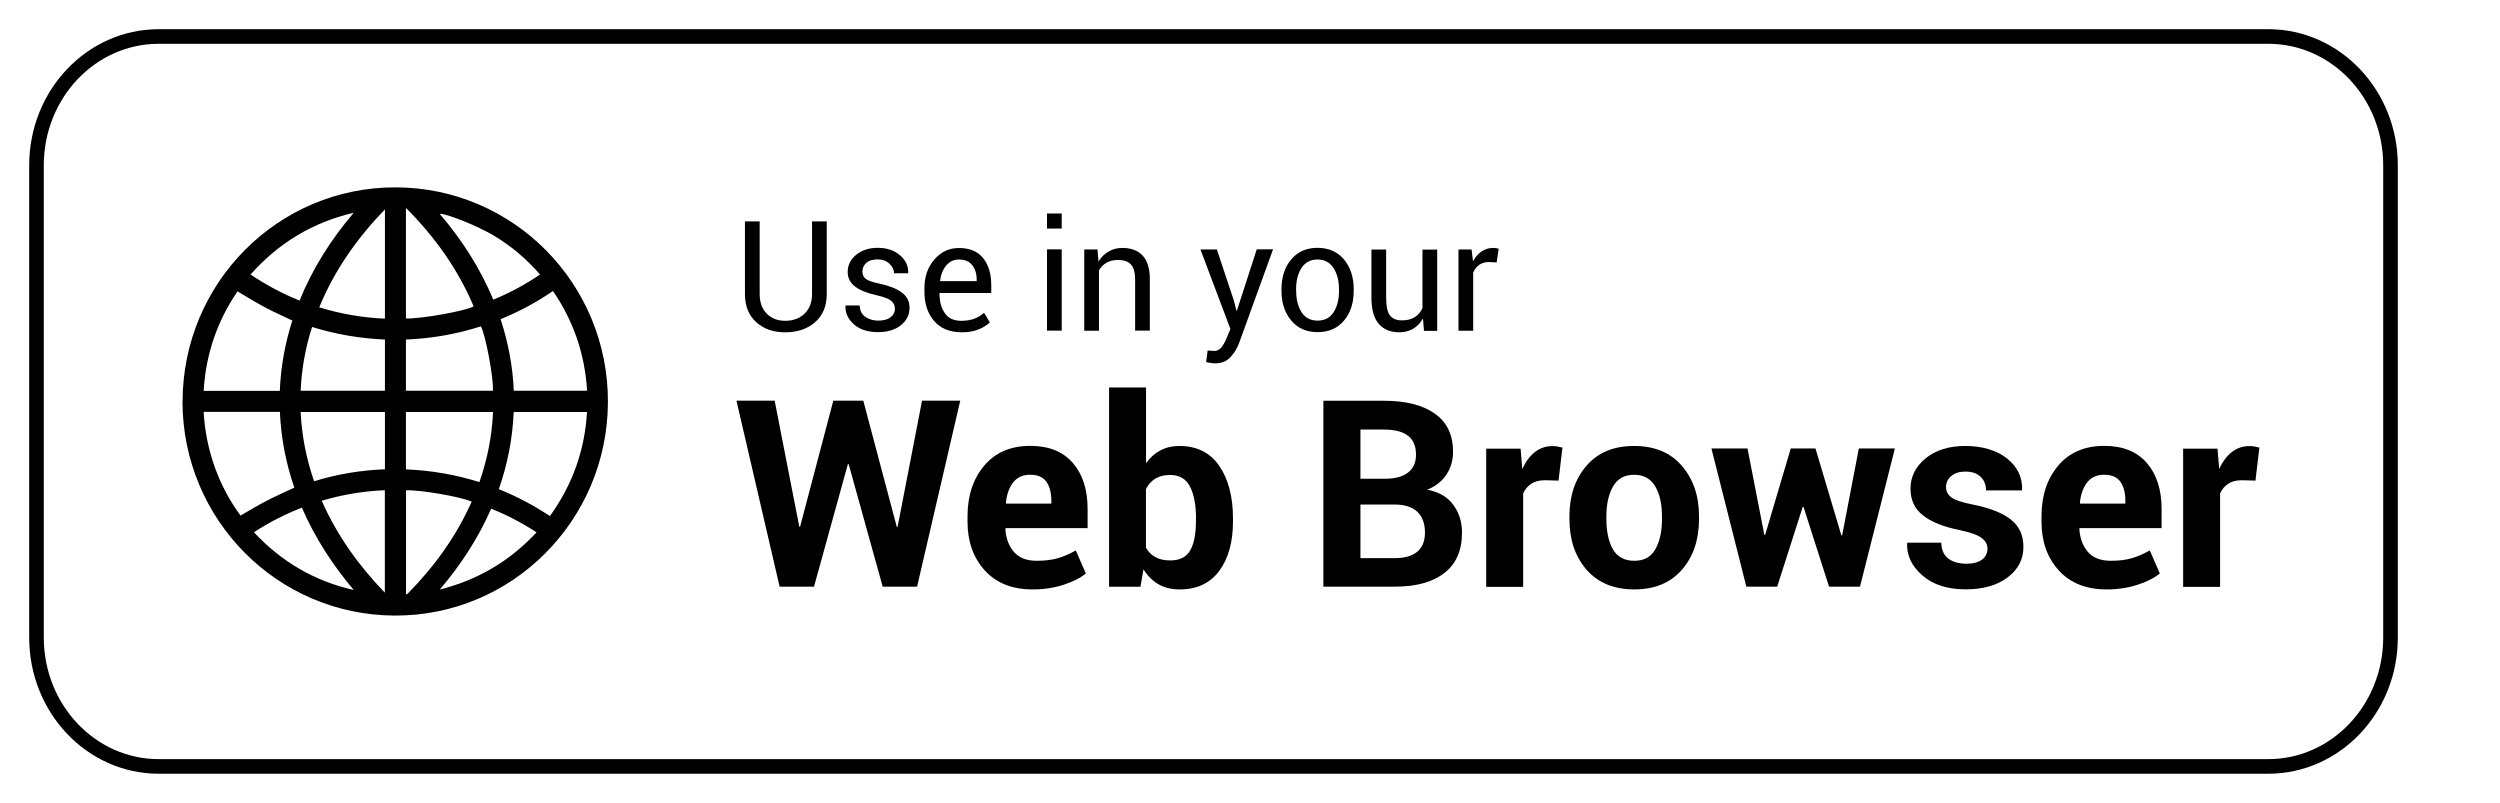
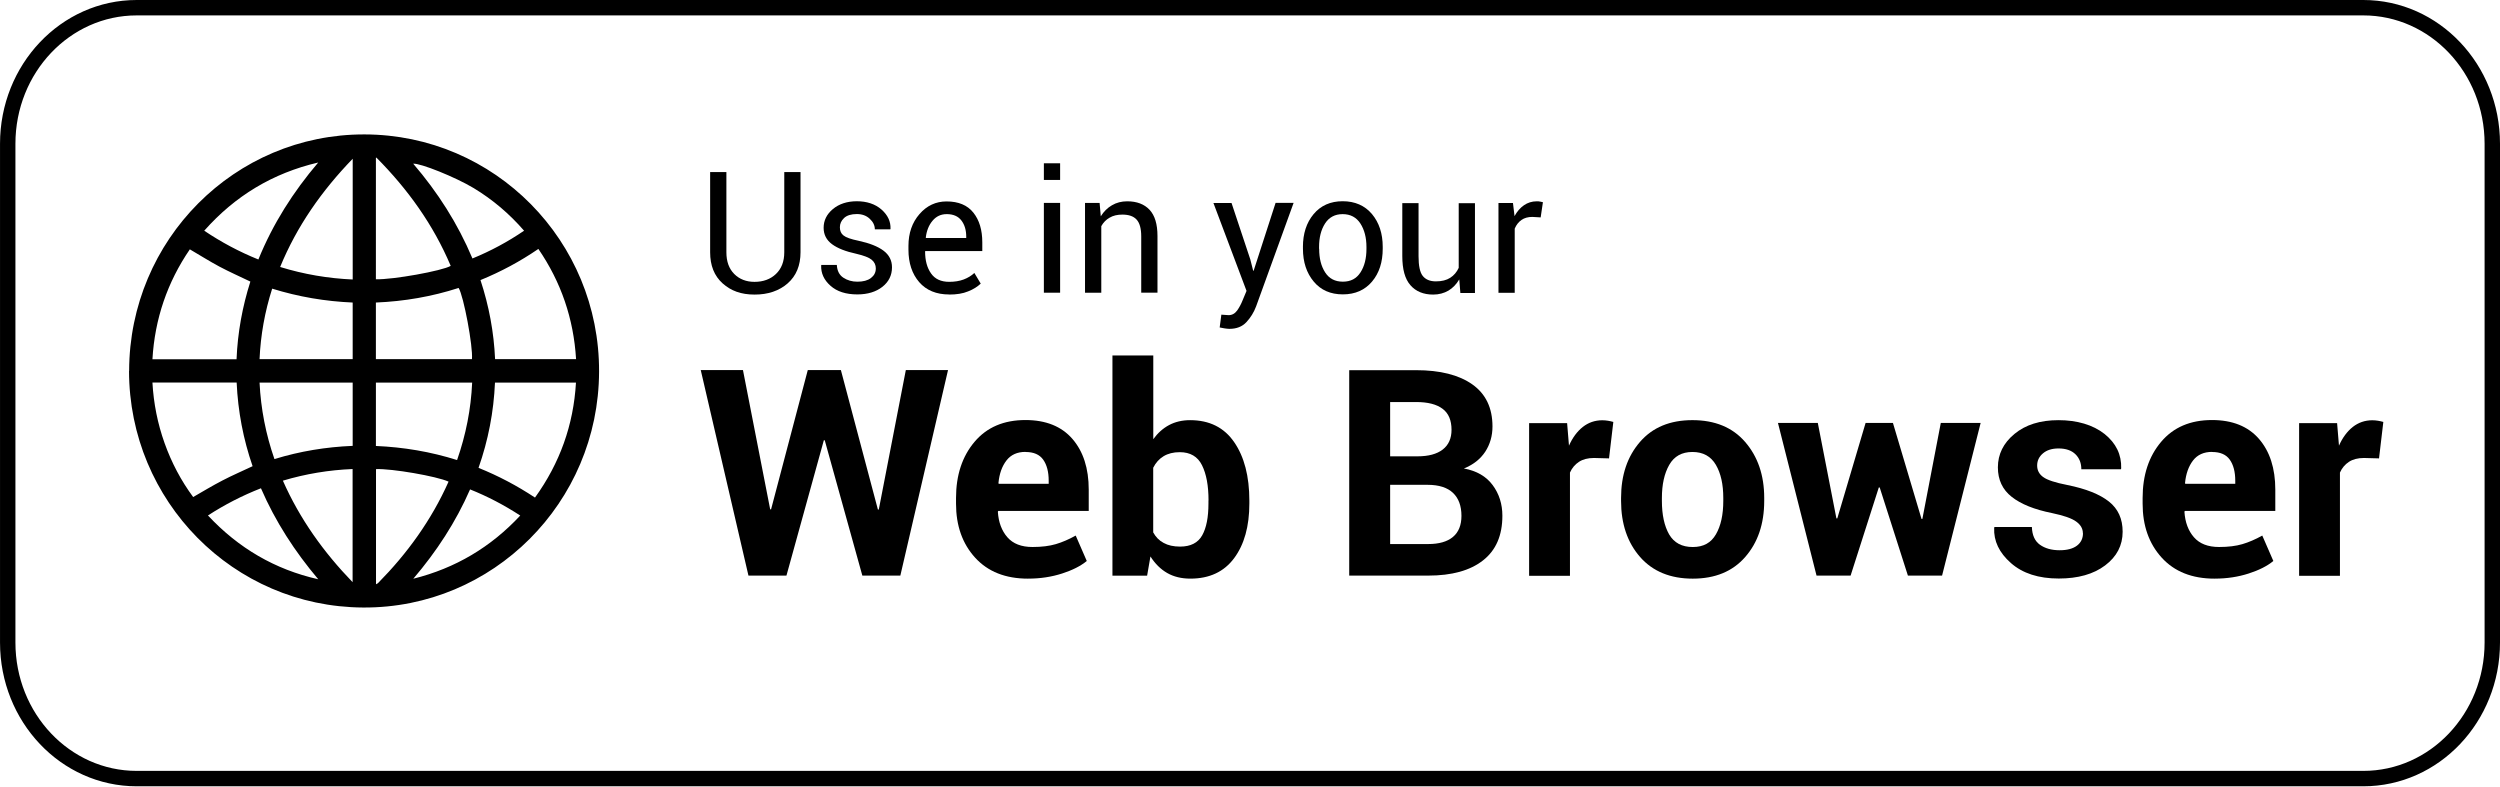
- <svg xmlns="http://www.w3.org/2000/svg" width="137" height="44" viewBox="0 0 137 44" fill="none">
-   <path d="M10.005 21.995C10.019 15.488 15.246 10.252 21.681 10.267C28.141 10.281 33.339 15.552 33.314 22.039C33.29 28.537 28.039 33.773 21.613 33.733C15.173 33.699 10.005 28.453 10 21.995H10.005ZM11.161 22.577C11.219 23.613 11.418 24.611 11.763 25.579C12.108 26.547 12.584 27.446 13.181 28.253C13.672 27.969 14.143 27.686 14.634 27.432C15.119 27.177 15.625 26.962 16.13 26.723C15.668 25.388 15.401 24 15.338 22.572H11.166L11.161 22.577ZM30.138 28.277C31.367 26.571 32.047 24.679 32.168 22.577H28.151C28.088 24.029 27.816 25.437 27.335 26.806C28.321 27.202 29.244 27.691 30.133 28.277H30.138ZM15.333 21.418C15.387 20.088 15.625 18.803 16.018 17.566C15.498 17.317 14.979 17.087 14.483 16.823C13.988 16.559 13.512 16.256 13.016 15.967C11.899 17.6 11.277 19.419 11.161 21.418H15.333ZM27.432 17.492C27.855 18.778 28.098 20.079 28.156 21.413H32.173C32.051 19.409 31.43 17.59 30.303 15.948C29.395 16.569 28.447 17.077 27.432 17.492ZM26.271 26.42C26.709 25.168 26.961 23.892 27.019 22.577H22.245V25.721C23.615 25.779 24.955 26.004 26.271 26.42ZM21.094 22.577H16.475C16.538 23.882 16.785 25.144 17.213 26.371C18.485 25.98 19.773 25.769 21.094 25.716V22.577ZM22.245 18.607V21.413H27.01C27.068 20.788 26.597 18.275 26.349 17.884C25.018 18.314 23.653 18.549 22.245 18.607ZM16.475 21.413H21.094V18.607C19.734 18.549 18.408 18.324 17.101 17.918C16.737 19.057 16.528 20.216 16.475 21.413ZM22.245 17.453C23.08 17.478 25.538 17.038 25.956 16.788C25.091 14.74 23.823 12.98 22.269 11.416L22.245 11.425V17.453ZM21.094 11.474C19.564 13.058 18.33 14.809 17.495 16.842C18.67 17.204 19.865 17.409 21.094 17.463V11.479V11.474ZM22.25 26.869V32.58C22.293 32.555 22.323 32.545 22.347 32.526C23.804 31.049 24.999 29.397 25.849 27.49C25.261 27.221 23.017 26.835 22.25 26.869ZM21.089 32.477V26.864C19.909 26.913 18.762 27.104 17.631 27.441C18.471 29.343 19.651 30.991 21.089 32.477ZM13.73 15.043C14.58 15.615 15.469 16.089 16.416 16.471C17.135 14.701 18.141 13.122 19.384 11.66C17.125 12.188 15.26 13.317 13.73 15.043ZM27.029 16.422C27.937 16.05 28.783 15.596 29.594 15.043C28.865 14.202 28.035 13.498 27.097 12.931C26.189 12.384 24.44 11.684 24.095 11.719C25.31 13.132 26.305 14.686 27.034 16.422H27.029ZM19.384 32.33C18.228 30.961 17.261 29.475 16.543 27.818C15.62 28.18 14.75 28.625 13.915 29.167C15.425 30.785 17.237 31.846 19.379 32.33H19.384ZM26.917 27.872C26.208 29.495 25.256 30.952 24.1 32.306C26.194 31.783 27.947 30.736 29.404 29.172C28.608 28.654 27.787 28.224 26.917 27.877V27.872Z" fill="black" />
-   <path d="M45.306 12.129V16.109C45.306 16.769 45.093 17.282 44.67 17.654C44.243 18.025 43.699 18.211 43.028 18.211C42.358 18.211 41.853 18.025 41.44 17.654C41.027 17.282 40.823 16.769 40.823 16.114V12.134H41.63V16.114C41.63 16.573 41.761 16.93 42.018 17.189C42.276 17.448 42.615 17.58 43.023 17.58C43.461 17.58 43.815 17.448 44.087 17.189C44.359 16.93 44.5 16.573 44.5 16.114V12.134H45.306V12.129Z" fill="black" />
-   <path d="M49.041 16.92C49.041 16.744 48.973 16.597 48.837 16.485C48.701 16.372 48.449 16.275 48.07 16.187C47.55 16.074 47.147 15.918 46.87 15.713C46.593 15.507 46.453 15.238 46.453 14.896C46.453 14.534 46.608 14.221 46.914 13.967C47.22 13.713 47.618 13.581 48.104 13.581C48.59 13.581 49.012 13.718 49.323 13.992C49.634 14.265 49.785 14.583 49.77 14.95L49.76 14.974H48.993C48.993 14.784 48.91 14.608 48.74 14.451C48.575 14.295 48.361 14.216 48.104 14.216C47.822 14.216 47.608 14.28 47.468 14.412C47.327 14.544 47.259 14.696 47.259 14.872C47.259 15.048 47.317 15.184 47.438 15.277C47.56 15.375 47.808 15.463 48.187 15.541C48.73 15.659 49.139 15.82 49.42 16.03C49.702 16.241 49.843 16.519 49.843 16.857C49.843 17.253 49.682 17.575 49.367 17.825C49.051 18.074 48.633 18.201 48.123 18.201C47.56 18.201 47.113 18.059 46.792 17.771C46.467 17.482 46.316 17.145 46.331 16.764L46.341 16.739H47.108C47.123 17.028 47.23 17.238 47.429 17.37C47.628 17.502 47.861 17.57 48.128 17.57C48.415 17.57 48.638 17.512 48.798 17.389C48.959 17.267 49.041 17.111 49.041 16.92Z" fill="black" />
-   <path d="M52.679 18.206C52.042 18.206 51.547 18.001 51.193 17.595C50.838 17.184 50.658 16.647 50.658 15.982V15.801C50.658 15.16 50.843 14.632 51.207 14.217C51.571 13.796 52.023 13.591 52.548 13.591C53.14 13.591 53.582 13.777 53.879 14.148C54.175 14.52 54.321 15.009 54.321 15.625V16.055H51.494L51.484 16.075C51.484 16.52 51.581 16.886 51.78 17.165C51.974 17.444 52.276 17.58 52.679 17.58C52.951 17.58 53.189 17.541 53.398 17.463C53.602 17.385 53.781 17.277 53.927 17.14L54.243 17.668C54.083 17.82 53.879 17.952 53.616 18.055C53.359 18.162 53.043 18.211 52.679 18.211V18.206ZM52.553 14.222C52.271 14.222 52.038 14.329 51.853 14.549C51.669 14.769 51.557 15.048 51.518 15.385L51.528 15.405H53.524V15.341C53.524 15.019 53.446 14.75 53.286 14.54C53.126 14.329 52.883 14.222 52.553 14.222Z" fill="black" />
-   <path d="M58.182 12.525H57.376V11.699H58.182V12.525ZM58.182 18.118H57.376V13.664H58.182V18.118Z" fill="black" />
-   <path d="M60.141 13.669L60.199 14.329C60.345 14.095 60.529 13.909 60.753 13.782C60.976 13.65 61.229 13.586 61.51 13.586C61.986 13.586 62.356 13.728 62.618 14.007C62.88 14.285 63.011 14.72 63.011 15.307V18.118H62.205V15.327C62.205 14.936 62.127 14.657 61.972 14.491C61.816 14.325 61.583 14.246 61.268 14.246C61.02 14.246 60.811 14.295 60.636 14.398C60.461 14.496 60.325 14.637 60.223 14.818V18.123H59.417V13.669H60.136H60.141Z" fill="black" />
-   <path d="M67.616 16.47L67.757 17.028H67.781L68.869 13.664H69.763L67.903 18.797C67.791 19.096 67.631 19.355 67.422 19.58C67.213 19.805 66.931 19.912 66.577 19.912C66.514 19.912 66.426 19.902 66.329 19.888C66.227 19.873 66.149 19.858 66.096 19.844L66.179 19.208C66.179 19.208 66.213 19.208 66.324 19.218C66.436 19.228 66.509 19.233 66.538 19.233C66.708 19.233 66.849 19.154 66.961 19.003C67.067 18.851 67.16 18.68 67.233 18.494L67.427 18.03L65.785 13.669H66.684L67.616 16.47Z" fill="black" />
-   <path d="M70.225 15.849C70.225 15.189 70.4 14.647 70.754 14.221C71.109 13.796 71.59 13.581 72.197 13.581C72.804 13.581 73.294 13.796 73.649 14.216C74.004 14.642 74.183 15.184 74.183 15.845V15.937C74.183 16.602 74.008 17.145 73.654 17.565C73.299 17.986 72.818 18.201 72.206 18.201C71.594 18.201 71.114 17.991 70.759 17.565C70.404 17.14 70.225 16.597 70.225 15.937V15.845V15.849ZM71.031 15.942C71.031 16.416 71.128 16.803 71.327 17.111C71.526 17.419 71.818 17.57 72.206 17.57C72.595 17.57 72.882 17.419 73.081 17.111C73.28 16.803 73.377 16.416 73.377 15.942V15.849C73.377 15.385 73.275 14.994 73.076 14.686C72.877 14.378 72.58 14.221 72.197 14.221C71.813 14.221 71.522 14.378 71.322 14.686C71.123 14.994 71.026 15.385 71.026 15.849V15.942H71.031Z" fill="black" />
-   <path d="M77.976 17.463C77.835 17.703 77.661 17.883 77.442 18.015C77.223 18.142 76.971 18.211 76.684 18.211C76.203 18.211 75.825 18.055 75.557 17.747C75.285 17.439 75.154 16.954 75.154 16.299V13.674H75.961V16.309C75.961 16.783 76.029 17.111 76.169 17.287C76.31 17.463 76.524 17.556 76.82 17.556C77.117 17.556 77.345 17.497 77.529 17.38C77.714 17.262 77.855 17.096 77.952 16.886V13.679H78.758V18.133H78.035L77.981 17.473L77.976 17.463Z" fill="black" />
-   <path d="M82.017 14.383L81.604 14.359C81.391 14.359 81.211 14.408 81.065 14.51C80.919 14.613 80.808 14.755 80.73 14.941V18.123H79.924V13.669H80.643L80.72 14.32C80.847 14.09 81.002 13.909 81.187 13.782C81.371 13.655 81.58 13.586 81.823 13.586C81.881 13.586 81.939 13.586 81.993 13.601C82.046 13.611 82.09 13.62 82.129 13.63L82.017 14.383Z" fill="black" />
-   <path d="M49.144 28.874H49.188L50.528 21.956H52.622L50.256 32.149H48.372L46.507 25.437H46.463L44.607 32.149H42.723L40.357 21.956H42.451L43.801 28.864H43.845L45.666 21.956H47.308L49.144 28.874Z" fill="black" />
-   <path d="M56.594 32.301C55.472 32.301 54.598 31.954 53.967 31.259C53.335 30.565 53.02 29.675 53.02 28.58V28.302C53.02 27.167 53.325 26.238 53.938 25.515C54.55 24.791 55.39 24.434 56.463 24.434C57.474 24.434 58.251 24.747 58.79 25.368C59.329 25.989 59.601 26.83 59.601 27.886V28.942H55.113L55.093 28.986C55.127 29.504 55.283 29.925 55.565 30.247C55.846 30.57 56.259 30.731 56.813 30.731C57.27 30.731 57.653 30.683 57.969 30.59C58.285 30.497 58.615 30.355 58.955 30.164L59.504 31.426C59.203 31.675 58.795 31.88 58.28 32.047C57.765 32.213 57.206 32.301 56.594 32.301ZM56.463 26.014C56.055 26.014 55.739 26.155 55.521 26.439C55.302 26.723 55.166 27.094 55.123 27.563L55.137 27.598H57.614V27.446C57.614 27.001 57.522 26.654 57.342 26.4C57.163 26.146 56.871 26.018 56.468 26.018L56.463 26.014Z" fill="black" />
-   <path d="M67.568 28.575C67.568 29.705 67.315 30.609 66.815 31.284C66.314 31.959 65.591 32.301 64.644 32.301C64.202 32.301 63.818 32.208 63.492 32.022C63.167 31.836 62.89 31.562 62.662 31.201L62.497 32.154H60.777V21.232H62.803V25.383C63.021 25.08 63.284 24.845 63.585 24.684C63.886 24.523 64.236 24.439 64.629 24.439C65.586 24.439 66.314 24.801 66.815 25.53C67.315 26.253 67.568 27.221 67.568 28.434V28.58V28.575ZM65.542 28.429C65.542 27.691 65.435 27.109 65.217 26.674C65.003 26.243 64.634 26.028 64.114 26.028C63.798 26.028 63.531 26.097 63.313 26.229C63.094 26.361 62.924 26.551 62.798 26.801V30.008C62.924 30.238 63.094 30.414 63.318 30.531C63.536 30.653 63.808 30.712 64.129 30.712C64.653 30.712 65.018 30.526 65.227 30.154C65.435 29.783 65.537 29.26 65.537 28.575V28.429H65.542Z" fill="black" />
-   <path d="M72.522 32.154V21.961H75.839C77.029 21.961 77.962 22.195 78.627 22.665C79.292 23.134 79.627 23.828 79.627 24.752C79.627 25.222 79.506 25.637 79.268 26.004C79.025 26.371 78.675 26.649 78.209 26.835C78.841 26.952 79.317 27.226 79.637 27.661C79.958 28.096 80.118 28.6 80.118 29.182C80.118 30.16 79.797 30.898 79.156 31.396C78.515 31.9 77.612 32.149 76.436 32.149H72.522V32.154ZM74.552 26.234H75.907C76.451 26.234 76.869 26.121 77.16 25.896C77.451 25.672 77.597 25.344 77.597 24.919C77.597 24.449 77.451 24.097 77.155 23.877C76.859 23.652 76.422 23.54 75.839 23.54H74.552V26.234ZM74.552 27.647V30.585H76.436C76.975 30.585 77.383 30.468 77.665 30.233C77.947 29.998 78.088 29.646 78.088 29.187C78.088 28.693 77.947 28.311 77.67 28.047C77.393 27.784 76.971 27.647 76.412 27.647H74.547H74.552Z" fill="black" />
-   <path d="M85.403 26.337L84.66 26.317C84.359 26.317 84.111 26.381 83.917 26.508C83.722 26.635 83.572 26.811 83.47 27.041V32.159H81.444V24.586H83.329L83.421 25.706C83.596 25.31 83.824 25.002 84.106 24.777C84.388 24.557 84.708 24.445 85.078 24.445C85.18 24.445 85.272 24.454 85.359 24.469C85.447 24.484 85.534 24.503 85.621 24.528L85.408 26.341L85.403 26.337Z" fill="black" />
-   <path d="M86.005 28.297C86.005 27.167 86.316 26.243 86.942 25.52C87.569 24.796 88.433 24.439 89.546 24.439C90.658 24.439 91.532 24.796 92.159 25.52C92.785 26.243 93.106 27.167 93.106 28.297V28.443C93.106 29.582 92.79 30.511 92.164 31.225C91.537 31.944 90.668 32.3 89.56 32.3C88.453 32.3 87.579 31.944 86.947 31.225C86.321 30.506 86.005 29.582 86.005 28.443V28.297ZM88.03 28.443C88.03 29.133 88.152 29.69 88.39 30.105C88.633 30.521 89.021 30.731 89.56 30.731C90.1 30.731 90.469 30.521 90.712 30.101C90.954 29.68 91.076 29.128 91.076 28.443V28.297C91.076 27.627 90.954 27.074 90.707 26.654C90.459 26.233 90.075 26.018 89.546 26.018C89.016 26.018 88.638 26.233 88.395 26.659C88.152 27.084 88.03 27.632 88.03 28.301V28.448V28.443Z" fill="black" />
-   <path d="M100.907 29.338H100.95L101.864 24.576H103.84L101.927 32.149H100.232L98.833 27.779H98.789L97.39 32.149H95.7L93.786 24.576H95.763L96.686 29.314H96.73L98.133 24.576H99.488L100.907 29.338Z" fill="black" />
-   <path d="M108.911 30.052C108.911 29.827 108.805 29.636 108.586 29.475C108.372 29.313 107.969 29.172 107.386 29.049C106.507 28.873 105.837 28.605 105.38 28.243C104.924 27.886 104.695 27.397 104.695 26.781C104.695 26.131 104.967 25.578 105.516 25.124C106.065 24.669 106.789 24.439 107.702 24.439C108.615 24.439 109.412 24.669 109.985 25.124C110.558 25.583 110.83 26.15 110.811 26.83L110.796 26.874H108.834C108.834 26.571 108.737 26.321 108.542 26.131C108.348 25.94 108.066 25.842 107.702 25.842C107.377 25.842 107.119 25.925 106.93 26.087C106.74 26.248 106.643 26.448 106.643 26.688C106.643 26.928 106.74 27.113 106.939 27.26C107.139 27.407 107.537 27.539 108.139 27.656C109.062 27.842 109.747 28.116 110.203 28.477C110.66 28.839 110.883 29.338 110.883 29.973C110.883 30.653 110.592 31.21 110.014 31.645C109.436 32.081 108.669 32.296 107.717 32.296C106.716 32.296 105.924 32.041 105.341 31.528C104.759 31.015 104.482 30.433 104.511 29.783L104.525 29.739H106.381C106.395 30.145 106.527 30.438 106.779 30.619C107.032 30.8 107.357 30.892 107.76 30.892C108.134 30.892 108.421 30.814 108.62 30.663C108.819 30.511 108.916 30.306 108.916 30.042L108.911 30.052Z" fill="black" />
-   <path d="M115.449 32.301C114.327 32.301 113.453 31.954 112.821 31.259C112.19 30.565 111.874 29.675 111.874 28.58V28.302C111.874 27.167 112.18 26.238 112.792 25.515C113.404 24.791 114.244 24.434 115.318 24.434C116.328 24.434 117.105 24.747 117.644 25.368C118.183 25.989 118.455 26.83 118.455 27.886V28.942H113.967L113.948 28.986C113.982 29.504 114.137 29.925 114.419 30.247C114.701 30.57 115.114 30.731 115.667 30.731C116.124 30.731 116.508 30.683 116.823 30.59C117.139 30.497 117.469 30.355 117.809 30.164L118.358 31.426C118.057 31.675 117.649 31.88 117.134 32.047C116.619 32.213 116.061 32.301 115.449 32.301ZM115.318 26.014C114.91 26.014 114.594 26.155 114.375 26.439C114.157 26.723 114.021 27.094 113.977 27.563L113.992 27.598H116.469V27.446C116.469 27.001 116.377 26.654 116.197 26.4C116.017 26.146 115.726 26.018 115.323 26.018L115.318 26.014Z" fill="black" />
-   <path d="M123.594 26.337L122.851 26.317C122.55 26.317 122.302 26.381 122.108 26.508C121.914 26.635 121.763 26.811 121.661 27.041V32.159H119.636V24.586H121.52L121.613 25.706C121.787 25.31 122.016 25.002 122.297 24.777C122.579 24.557 122.9 24.445 123.269 24.445C123.371 24.445 123.463 24.454 123.551 24.469C123.638 24.484 123.725 24.503 123.813 24.528L123.599 26.341L123.594 26.337Z" fill="black" />
-   <path d="M124.303 2H8.697C4.998 2 2 5.161 2 9.06V34.94C2 38.839 4.998 42 8.697 42H124.303C128.002 42 131 38.839 131 34.94V9.06C131 5.161 128.002 2 124.303 2Z" stroke="black" stroke-width="0.8" stroke-miterlimit="10" />
+ <svg xmlns="http://www.w3.org/2000/svg" width="124" height="39" viewBox="0 0 124 39" fill="none" version="1.1" id="svg2944">
+   <defs id="defs2948" />
+   <path d="M 6.405,18.395 C 6.419,11.888 11.646,6.652 18.081,6.667 24.541,6.681 29.739,11.952 29.714,18.439 29.69,24.936 24.439,30.172 18.013,30.133 11.573,30.099 6.405,24.853 6.4,18.395 Z m 1.156,0.582 c 0.058,1.036 0.257,2.034 0.602,3.002 0.345,0.968 0.821,1.867 1.418,2.674 0.491,-0.283 0.962,-0.567 1.452,-0.821 0.486,-0.254 0.991,-0.469 1.496,-0.709 C 12.068,21.788 11.801,20.4 11.738,18.972 H 7.566 Z M 26.538,24.677 c 1.229,-1.706 1.909,-3.598 2.03,-5.7 h -4.017 c -0.063,1.452 -0.335,2.86 -0.816,4.229 0.986,0.396 1.909,0.885 2.798,1.472 z M 11.733,17.818 C 11.787,16.488 12.025,15.203 12.418,13.966 11.898,13.716 11.379,13.487 10.883,13.223 10.388,12.959 9.912,12.656 9.416,12.367 8.299,14 7.677,15.819 7.561,17.818 Z m 12.099,-3.926 c 0.423,1.286 0.665,2.586 0.724,3.921 h 4.017 c -0.121,-2.005 -0.743,-3.823 -1.87,-5.466 -0.908,0.621 -1.855,1.129 -2.871,1.545 z m -1.161,8.927 c 0.437,-1.252 0.69,-2.528 0.748,-3.843 h -4.774 v 3.144 c 1.37,0.059 2.71,0.283 4.027,0.699 z m -5.178,-3.843 h -4.619 c 0.063,1.305 0.311,2.567 0.738,3.794 1.272,-0.391 2.56,-0.601 3.881,-0.655 z m 1.151,-3.97 v 2.806 h 4.765 c 0.058,-0.626 -0.413,-3.139 -0.661,-3.53 -1.331,0.43 -2.696,0.665 -4.104,0.724 z m -5.77,2.806 h 4.619 v -2.806 c -1.36,-0.059 -2.686,-0.283 -3.993,-0.689 -0.364,1.139 -0.573,2.298 -0.626,3.496 z m 5.77,-3.96 c 0.835,0.024 3.293,-0.416 3.711,-0.665 C 21.491,11.14 20.223,9.38 18.669,7.816 l -0.024,0.01 z M 17.494,7.874 c -1.53,1.584 -2.764,3.334 -3.599,5.368 1.175,0.362 2.37,0.567 3.599,0.621 V 7.879 Z M 18.65,23.269 v 5.71 c 0.044,-0.025 0.073,-0.034 0.097,-0.054 1.457,-1.476 2.652,-3.129 3.502,-5.036 -0.588,-0.269 -2.832,-0.655 -3.599,-0.621 z m -1.161,5.607 v -5.612 c -1.18,0.049 -2.327,0.239 -3.458,0.577 0.84,1.902 2.021,3.549 3.458,5.035 z M 10.13,11.443 c 0.85,0.572 1.739,1.046 2.686,1.428 0.719,-1.77 1.724,-3.349 2.968,-4.811 -2.259,0.528 -4.124,1.657 -5.654,3.383 z m 13.299,1.379 c 0.908,-0.372 1.754,-0.826 2.565,-1.379 -0.729,-0.841 -1.559,-1.545 -2.497,-2.112 -0.908,-0.547 -2.657,-1.247 -3.002,-1.212 1.214,1.413 2.21,2.967 2.939,4.703 z M 15.784,28.73 c -1.156,-1.369 -2.123,-2.855 -2.841,-4.512 -0.923,0.362 -1.792,0.807 -2.628,1.349 1.51,1.618 3.322,2.679 5.464,3.163 z m 7.533,-4.459 c -0.709,1.623 -1.661,3.08 -2.817,4.434 2.093,-0.523 3.847,-1.569 5.304,-3.134 -0.797,-0.518 -1.617,-0.948 -2.487,-1.296 z" fill="#000000" id="path2902" />
+   <path d="M 39.706,8.529 V 12.509 c 0,0.66 -0.214,1.173 -0.636,1.545 -0.427,0.371 -0.971,0.557 -1.642,0.557 -0.67,0 -1.175,-0.186 -1.588,-0.557 -0.413,-0.372 -0.617,-0.885 -0.617,-1.54 V 8.534 h 0.806 V 12.514 c 0,0.46 0.131,0.816 0.389,1.075 0.257,0.259 0.597,0.391 1.005,0.391 0.437,0 0.792,-0.132 1.064,-0.391 0.272,-0.259 0.413,-0.616 0.413,-1.075 V 8.534 h 0.806 z" fill="#000000" id="path2904" />
+   <path d="m 43.441,13.32 c 0,-0.176 -0.068,-0.323 -0.204,-0.435 -0.136,-0.113 -0.389,-0.21 -0.767,-0.298 -0.52,-0.113 -0.923,-0.269 -1.2,-0.474 -0.277,-0.205 -0.418,-0.474 -0.418,-0.816 0,-0.362 0.155,-0.675 0.461,-0.929 0.306,-0.254 0.704,-0.386 1.19,-0.386 0.486,0 0.908,0.137 1.219,0.411 0.311,0.274 0.462,0.592 0.447,0.958 l -0.01,0.024 h -0.767 c 0,-0.191 -0.083,-0.367 -0.253,-0.523 -0.165,-0.156 -0.379,-0.235 -0.636,-0.235 -0.282,0 -0.495,0.064 -0.636,0.196 -0.141,0.132 -0.209,0.284 -0.209,0.46 0,0.176 0.058,0.313 0.18,0.406 0.121,0.098 0.369,0.186 0.748,0.264 0.544,0.117 0.952,0.279 1.234,0.489 0.282,0.21 0.423,0.489 0.423,0.826 0,0.396 -0.16,0.719 -0.476,0.968 -0.316,0.249 -0.734,0.377 -1.244,0.377 -0.563,0 -1.01,-0.142 -1.331,-0.43 -0.326,-0.288 -0.476,-0.626 -0.462,-1.007 l 0.01,-0.025 h 0.767 c 0.015,0.288 0.121,0.499 0.321,0.631 0.199,0.132 0.432,0.2 0.699,0.2 0.287,0 0.51,-0.059 0.67,-0.181 0.16,-0.122 0.243,-0.279 0.243,-0.469 z" fill="#000000" id="path2906" />
+   <path d="m 47.079,14.606 c -0.636,0 -1.132,-0.205 -1.486,-0.611 -0.355,-0.411 -0.534,-0.949 -0.534,-1.613 v -0.181 c 0,-0.64 0.185,-1.168 0.549,-1.584 0.364,-0.42 0.816,-0.626 1.341,-0.626 0.593,0 1.035,0.186 1.331,0.557 0.296,0.372 0.442,0.86 0.442,1.476 v 0.43 h -2.827 l -0.01,0.019 c 0,0.445 0.097,0.812 0.296,1.09 0.194,0.279 0.495,0.416 0.899,0.416 0.272,0 0.51,-0.039 0.719,-0.117 0.204,-0.078 0.384,-0.186 0.529,-0.323 l 0.316,0.528 c -0.16,0.152 -0.364,0.284 -0.627,0.386 -0.257,0.108 -0.573,0.157 -0.937,0.157 z m -0.126,-3.985 c -0.282,0 -0.515,0.108 -0.699,0.328 -0.185,0.22 -0.296,0.499 -0.335,0.836 l 0.01,0.019 h 1.996 v -0.064 c 0,-0.323 -0.078,-0.592 -0.238,-0.802 -0.16,-0.21 -0.403,-0.318 -0.733,-0.318 z" fill="#000000" id="path2908" />
+   <path d="M 52.582,8.925 H 51.776 v -0.826 h 0.806 z m 0,5.593 H 51.776 v -4.454 h 0.806 z" fill="#000000" id="path2910" />
+   <path d="m 54.541,10.069 0.058,0.66 c 0.146,-0.235 0.33,-0.42 0.554,-0.548 0.223,-0.132 0.476,-0.196 0.758,-0.196 0.476,0 0.845,0.142 1.107,0.42 0.262,0.279 0.393,0.714 0.393,1.3 v 2.811 H 56.605 v -2.792 c 0,-0.391 -0.078,-0.67 -0.233,-0.836 -0.155,-0.166 -0.389,-0.244 -0.704,-0.244 -0.248,0 -0.457,0.049 -0.631,0.152 -0.175,0.098 -0.311,0.24 -0.413,0.42 v 3.305 H 53.817 v -4.454 h 0.719 z" fill="#000000" id="path2912" />
+   <path d="m 62.016,12.87 0.141,0.557 h 0.024 l 1.088,-3.364 h 0.894 l -1.86,5.133 c -0.112,0.298 -0.272,0.557 -0.481,0.782 -0.209,0.225 -0.491,0.333 -0.845,0.333 -0.063,0 -0.151,-0.01 -0.248,-0.025 -0.102,-0.015 -0.18,-0.029 -0.233,-0.044 l 0.083,-0.635 c 0,0 0.034,0 0.146,0.01 0.112,0.01 0.185,0.015 0.214,0.015 0.17,0 0.311,-0.078 0.423,-0.23 0.107,-0.151 0.199,-0.323 0.272,-0.508 l 0.194,-0.465 -1.642,-4.361 h 0.898 z" fill="#000000" id="path2914" />
+   <path d="m 64.625,12.249 c 0,-0.66 0.175,-1.203 0.529,-1.628 0.355,-0.425 0.836,-0.64 1.443,-0.64 0.607,0 1.098,0.215 1.452,0.635 0.355,0.425 0.534,0.968 0.534,1.628 v 0.093 c 0,0.665 -0.175,1.208 -0.529,1.628 -0.354,0.42 -0.835,0.636 -1.447,0.636 -0.612,0 -1.093,-0.21 -1.447,-0.636 -0.355,-0.425 -0.534,-0.968 -0.534,-1.628 v -0.093 z m 0.806,0.093 c 0,0.474 0.097,0.861 0.296,1.169 0.199,0.308 0.49,0.46 0.879,0.46 0.389,0 0.675,-0.151 0.874,-0.46 0.199,-0.308 0.296,-0.694 0.296,-1.169 v -0.093 c 0,-0.464 -0.102,-0.856 -0.301,-1.163 -0.199,-0.308 -0.495,-0.465 -0.879,-0.465 -0.384,0 -0.675,0.157 -0.874,0.465 -0.199,0.308 -0.296,0.699 -0.296,1.163 v 0.093 z" fill="#000000" id="path2916" />
+   <path d="m 72.376,13.863 c -0.141,0.239 -0.316,0.42 -0.534,0.552 -0.219,0.127 -0.471,0.196 -0.758,0.196 -0.481,0 -0.86,-0.157 -1.127,-0.465 -0.272,-0.308 -0.403,-0.792 -0.403,-1.447 v -2.625 h 0.806 v 2.635 c 0,0.474 0.068,0.802 0.209,0.978 0.141,0.176 0.355,0.269 0.651,0.269 0.296,0 0.525,-0.059 0.709,-0.176 0.185,-0.117 0.326,-0.283 0.423,-0.494 V 10.079 h 0.806 v 4.454 h -0.724 l -0.053,-0.66 z" fill="#000000" id="path2918" />
+   <path d="m 76.417,10.783 -0.413,-0.024 c -0.214,0 -0.393,0.049 -0.539,0.151 -0.146,0.103 -0.258,0.244 -0.335,0.43 v 3.183 h -0.806 v -4.454 h 0.719 l 0.078,0.65 c 0.126,-0.23 0.282,-0.411 0.466,-0.538 0.185,-0.127 0.393,-0.196 0.636,-0.196 0.058,0 0.117,0 0.17,0.015 0.053,0.01 0.097,0.02 0.136,0.029 z" fill="#000000" id="path2920" />
+   <path d="m 43.544,25.274 h 0.044 l 1.341,-6.918 h 2.093 l -2.365,10.193 h -1.885 l -1.865,-6.713 h -0.044 l -1.855,6.713 H 37.123 L 34.757,18.356 h 2.094 l 1.35,6.908 h 0.044 l 1.821,-6.908 h 1.642 z" fill="#000000" id="path2922" />
+   <path d="m 50.994,28.701 c -1.122,0 -1.996,-0.347 -2.628,-1.041 -0.631,-0.694 -0.947,-1.584 -0.947,-2.679 v -0.279 c 0,-1.134 0.306,-2.063 0.918,-2.787 0.612,-0.724 1.452,-1.081 2.526,-1.081 1.01,0 1.788,0.313 2.327,0.934 0.539,0.621 0.811,1.462 0.811,2.518 v 1.056 h -4.488 l -0.019,0.044 c 0.034,0.518 0.19,0.939 0.471,1.261 0.282,0.323 0.695,0.484 1.248,0.484 0.457,0 0.84,-0.049 1.156,-0.142 0.316,-0.093 0.646,-0.235 0.986,-0.425 l 0.549,1.261 c -0.301,0.249 -0.709,0.455 -1.224,0.621 -0.515,0.166 -1.073,0.254 -1.685,0.254 z m -0.131,-6.287 c -0.408,0 -0.724,0.142 -0.942,0.425 -0.219,0.283 -0.355,0.655 -0.398,1.124 l 0.015,0.034 h 2.477 v -0.151 c 0,-0.445 -0.092,-0.792 -0.272,-1.046 -0.18,-0.254 -0.471,-0.381 -0.874,-0.381 z" fill="#000000" id="path2924" />
+   <path d="m 61.968,24.975 c 0,1.129 -0.253,2.034 -0.753,2.708 -0.5,0.675 -1.224,1.017 -2.171,1.017 -0.442,0 -0.826,-0.093 -1.151,-0.279 -0.325,-0.186 -0.602,-0.46 -0.831,-0.821 l -0.165,0.953 H 55.177 V 17.632 h 2.026 v 4.151 c 0.218,-0.303 0.481,-0.538 0.782,-0.699 0.301,-0.161 0.651,-0.244 1.044,-0.244 0.957,0 1.685,0.362 2.186,1.09 0.5,0.724 0.753,1.692 0.753,2.904 v 0.147 z m -2.025,-0.147 c 0,-0.738 -0.107,-1.32 -0.325,-1.755 -0.214,-0.43 -0.583,-0.645 -1.103,-0.645 -0.316,0 -0.583,0.068 -0.801,0.2 -0.219,0.132 -0.389,0.323 -0.515,0.572 v 3.207 c 0.126,0.23 0.296,0.406 0.52,0.523 0.219,0.122 0.491,0.181 0.811,0.181 0.524,0 0.889,-0.186 1.098,-0.557 0.209,-0.371 0.311,-0.895 0.311,-1.579 v -0.147 z" fill="#000000" id="path2926" />
+   <path d="M 66.921,28.554 V 18.361 h 3.317 c 1.19,0 2.123,0.235 2.788,0.704 0.665,0.469 1.001,1.164 1.001,2.088 0,0.469 -0.121,0.885 -0.359,1.252 -0.243,0.367 -0.593,0.645 -1.059,0.831 0.631,0.117 1.107,0.391 1.428,0.826 0.321,0.435 0.481,0.939 0.481,1.52 0,0.978 -0.321,1.716 -0.962,2.215 -0.641,0.503 -1.545,0.753 -2.72,0.753 h -3.915 z m 2.03,-5.92 h 1.355 c 0.544,0 0.962,-0.112 1.253,-0.337 0.291,-0.225 0.437,-0.552 0.437,-0.978 0,-0.469 -0.146,-0.821 -0.442,-1.041 -0.296,-0.225 -0.733,-0.337 -1.316,-0.337 h -1.287 z m 0,1.413 v 2.938 h 1.885 c 0.539,0 0.947,-0.117 1.229,-0.352 0.282,-0.235 0.423,-0.587 0.423,-1.046 0,-0.494 -0.141,-0.875 -0.418,-1.139 -0.277,-0.264 -0.7,-0.401 -1.258,-0.401 h -1.865 z" fill="#000000" id="path2928" />
+   <path d="m 79.803,22.736 -0.743,-0.02 c -0.301,0 -0.549,0.064 -0.743,0.191 -0.194,0.127 -0.345,0.303 -0.447,0.533 v 5.119 h -2.026 v -7.573 h 1.885 l 0.092,1.12 c 0.175,-0.396 0.403,-0.704 0.685,-0.929 0.282,-0.22 0.602,-0.332 0.971,-0.332 0.102,0 0.194,0.01 0.282,0.024 0.087,0.015 0.175,0.034 0.262,0.059 l -0.214,1.814 z" fill="#000000" id="path2930" />
+   <path d="m 80.405,24.697 c 0,-1.129 0.311,-2.053 0.937,-2.777 0.627,-0.724 1.491,-1.081 2.603,-1.081 1.112,0 1.987,0.357 2.613,1.081 0.627,0.724 0.947,1.647 0.947,2.777 v 0.147 c 0,1.139 -0.316,2.068 -0.942,2.782 -0.626,0.719 -1.496,1.075 -2.603,1.075 -1.107,0 -1.982,-0.357 -2.613,-1.075 -0.627,-0.719 -0.942,-1.643 -0.942,-2.782 z m 2.025,0.147 c 0,0.689 0.121,1.247 0.359,1.662 0.243,0.416 0.631,0.626 1.171,0.626 0.539,0 0.908,-0.21 1.151,-0.631 0.243,-0.42 0.364,-0.973 0.364,-1.657 v -0.147 c 0,-0.67 -0.121,-1.222 -0.369,-1.643 -0.248,-0.42 -0.631,-0.636 -1.161,-0.636 -0.529,0 -0.908,0.215 -1.151,0.64 -0.243,0.425 -0.364,0.973 -0.364,1.643 v 0.147 z" fill="#000000" id="path2932" />
+   <path d="m 95.307,25.738 h 0.043 l 0.914,-4.762 h 1.976 l -1.913,7.573 H 94.632 L 93.233,24.178 H 93.189 l -1.399,4.371 h -1.69 l -1.914,-7.573 h 1.977 l 0.923,4.737 h 0.044 l 1.404,-4.737 h 1.355 z" fill="#000000" id="path2934" />
+   <path d="m 103.311,26.452 c 0,-0.225 -0.106,-0.416 -0.325,-0.577 -0.214,-0.161 -0.617,-0.303 -1.2,-0.425 -0.879,-0.176 -1.549,-0.445 -2.006,-0.807 -0.456,-0.357 -0.685,-0.846 -0.685,-1.462 0,-0.65 0.272,-1.203 0.821,-1.657 0.549,-0.455 1.273,-0.684 2.186,-0.684 0.913,0 1.71,0.23 2.283,0.684 0.573,0.46 0.845,1.027 0.826,1.706 l -0.015,0.044 h -1.962 c 0,-0.303 -0.097,-0.552 -0.292,-0.743 -0.194,-0.191 -0.476,-0.288 -0.84,-0.288 -0.325,0 -0.583,0.083 -0.772,0.244 -0.19,0.161 -0.287,0.362 -0.287,0.601 0,0.24 0.097,0.425 0.296,0.572 0.2,0.147 0.598,0.279 1.2,0.396 0.923,0.186 1.608,0.46 2.064,0.821 0.457,0.362 0.68,0.861 0.68,1.496 0,0.68 -0.291,1.237 -0.869,1.672 -0.578,0.435 -1.345,0.65 -2.297,0.65 -1.001,0 -1.793,-0.254 -2.376,-0.768 -0.582,-0.513 -0.859,-1.095 -0.83,-1.745 l 0.014,-0.044 h 1.856 c 0.014,0.406 0.146,0.699 0.398,0.88 0.253,0.181 0.578,0.274 0.981,0.274 0.374,0 0.661,-0.078 0.86,-0.23 0.199,-0.152 0.296,-0.357 0.296,-0.621 z" fill="#000000" id="path2936" />
+   <path d="m 109.849,28.701 c -1.122,0 -1.996,-0.347 -2.628,-1.041 -0.631,-0.694 -0.947,-1.584 -0.947,-2.679 v -0.279 c 0,-1.134 0.306,-2.063 0.918,-2.787 0.612,-0.724 1.452,-1.081 2.526,-1.081 1.01,0 1.787,0.313 2.326,0.934 0.539,0.621 0.811,1.462 0.811,2.518 v 1.056 h -4.488 l -0.019,0.044 c 0.034,0.518 0.189,0.939 0.471,1.261 0.282,0.323 0.695,0.484 1.248,0.484 0.457,0 0.841,-0.049 1.156,-0.142 0.316,-0.093 0.646,-0.235 0.986,-0.425 l 0.549,1.261 c -0.301,0.249 -0.709,0.455 -1.224,0.621 -0.515,0.166 -1.073,0.254 -1.685,0.254 z m -0.131,-6.287 c -0.408,0 -0.724,0.142 -0.943,0.425 -0.218,0.284 -0.354,0.655 -0.398,1.124 l 0.015,0.034 h 2.477 V 23.846 c 0,-0.445 -0.092,-0.792 -0.272,-1.046 -0.18,-0.254 -0.471,-0.381 -0.874,-0.381 z" fill="#000000" id="path2938" />
+   <path d="m 117.994,22.736 -0.743,-0.02 c -0.301,0 -0.549,0.064 -0.743,0.191 -0.194,0.127 -0.345,0.303 -0.447,0.533 v 5.119 h -2.025 v -7.573 h 1.884 l 0.093,1.12 c 0.174,-0.396 0.403,-0.704 0.684,-0.929 0.282,-0.22 0.603,-0.332 0.972,-0.332 0.102,0 0.194,0.01 0.282,0.024 0.087,0.015 0.174,0.034 0.262,0.059 l -0.214,1.814 z" fill="#000000" id="path2940" />
+   <path d="M 117.22,0.382 H 6.78 c -3.533,0 -6.397,3.021 -6.397,6.749 V 31.869 c 0,3.727 2.864,6.749 6.397,6.749 H 117.22 c 3.534,0 6.398,-3.021 6.398,-6.749 V 7.131 c 0,-3.727 -2.864,-6.749 -6.398,-6.749 z" stroke="#000000" stroke-width="0.764" stroke-miterlimit="10" id="path2942" />
</svg>
